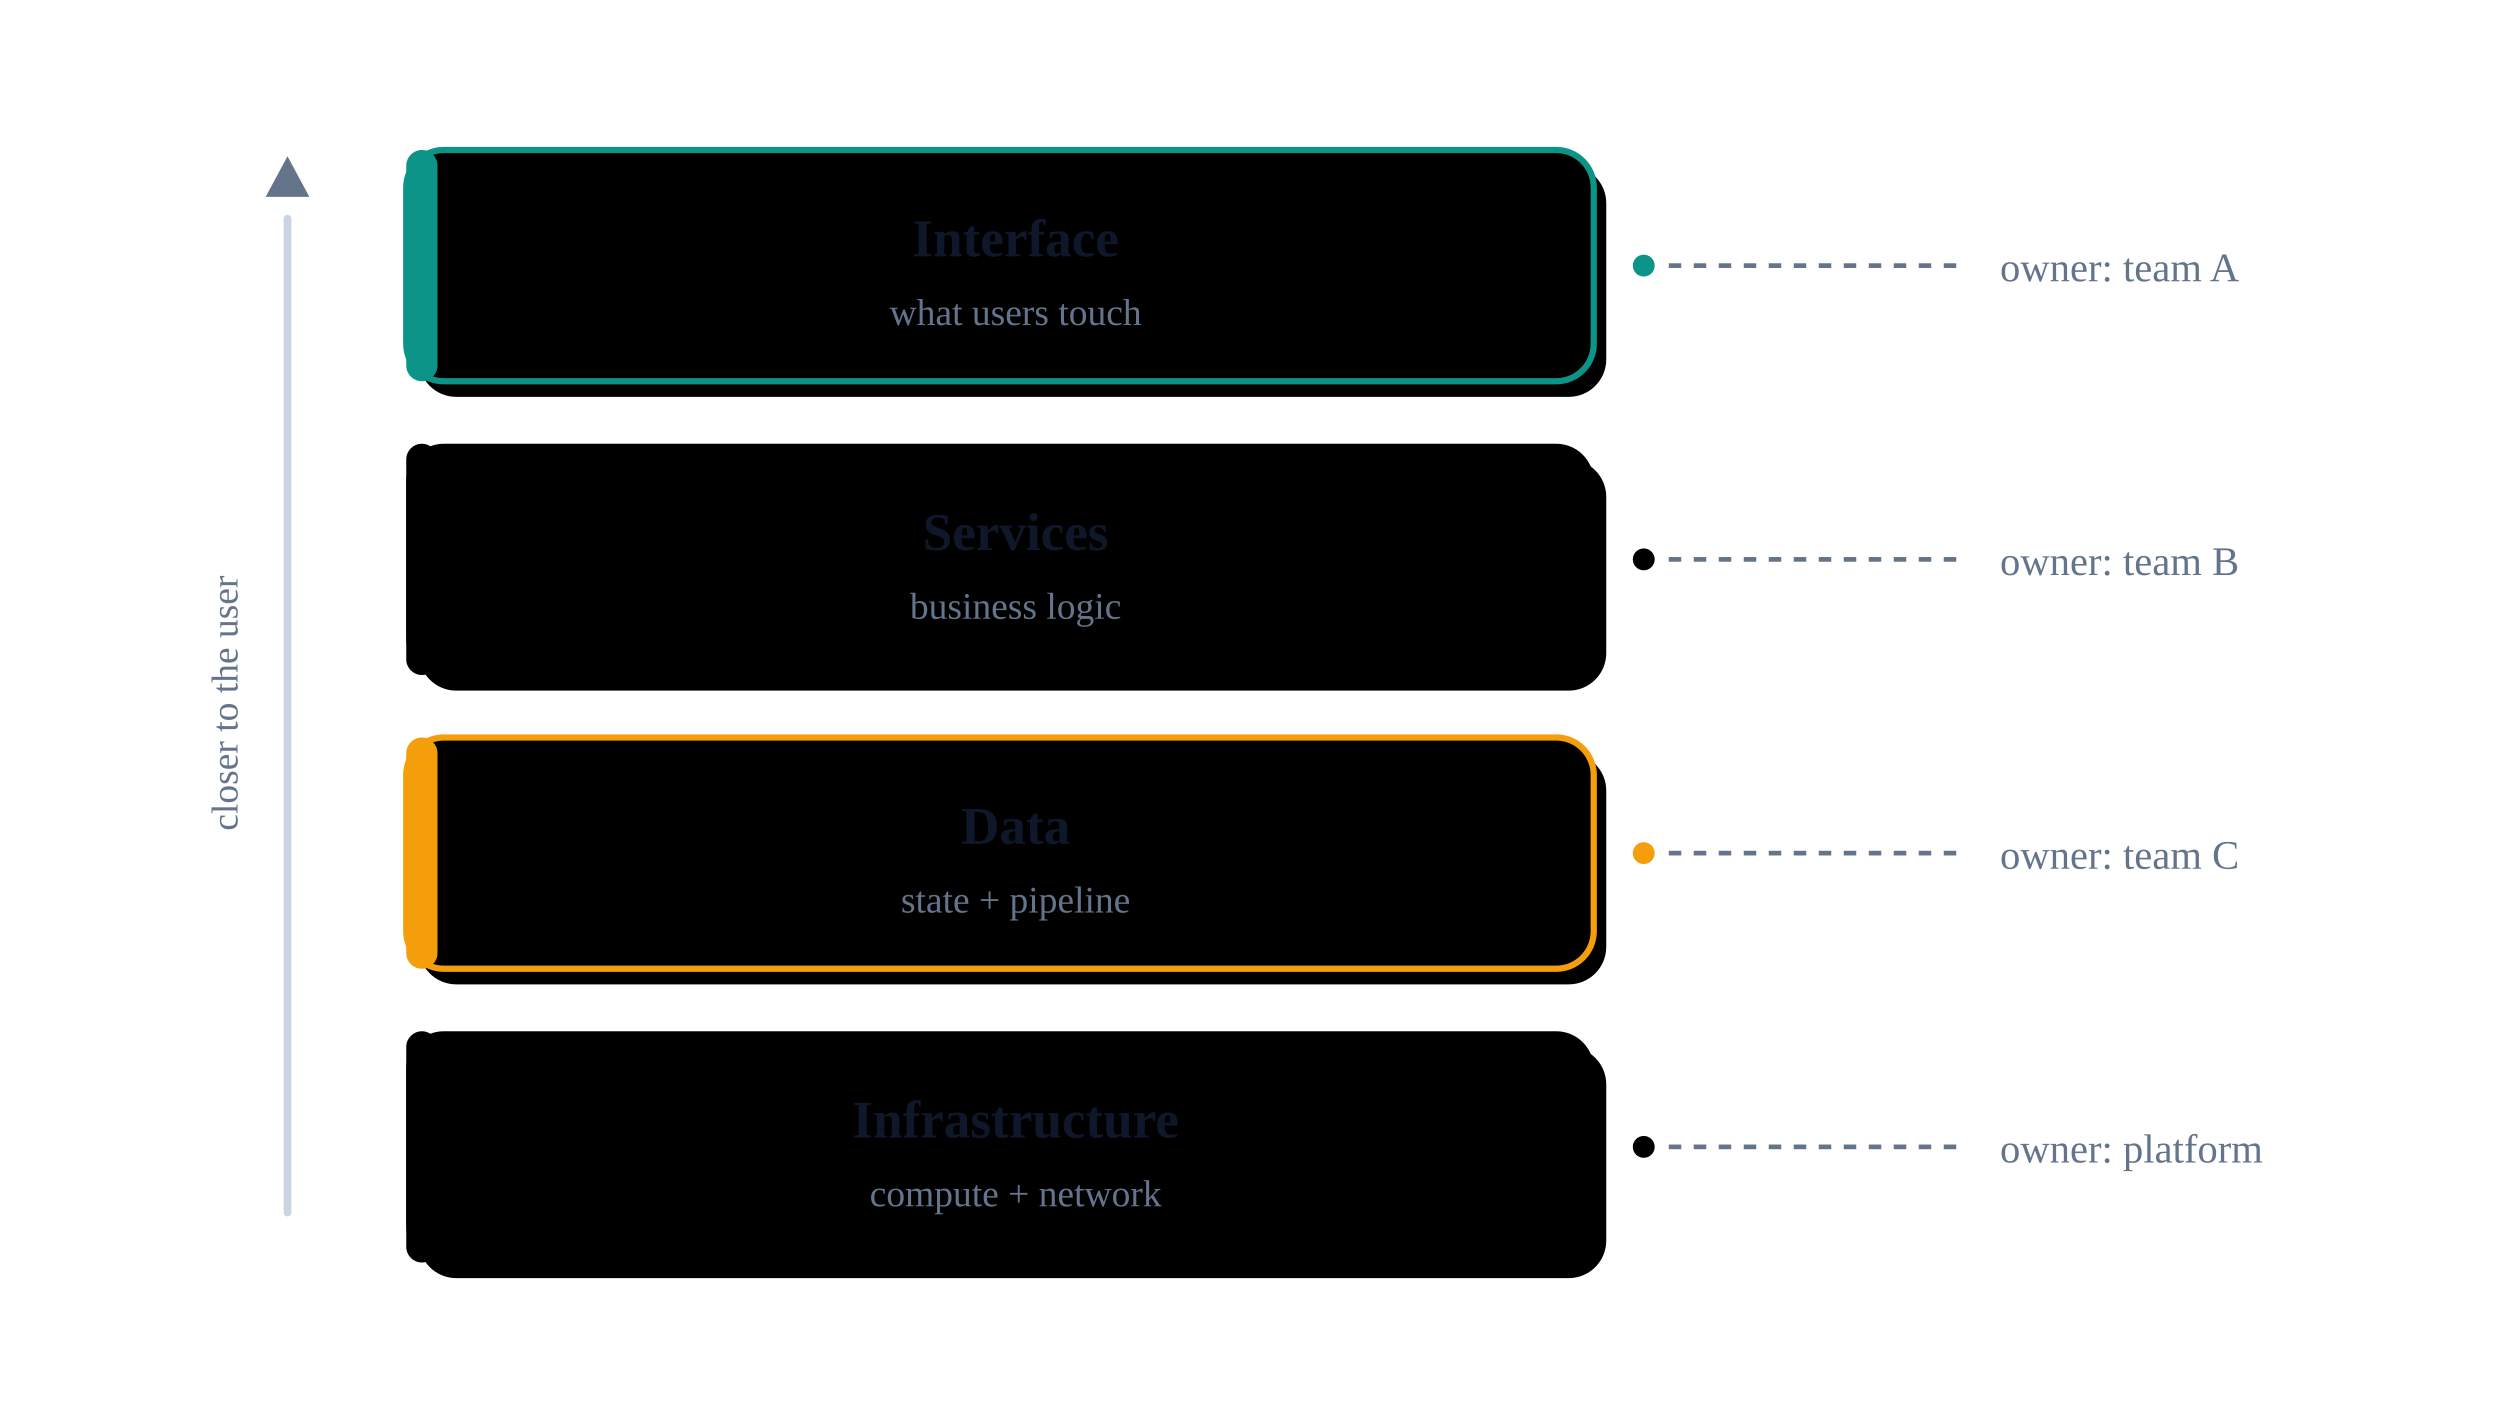
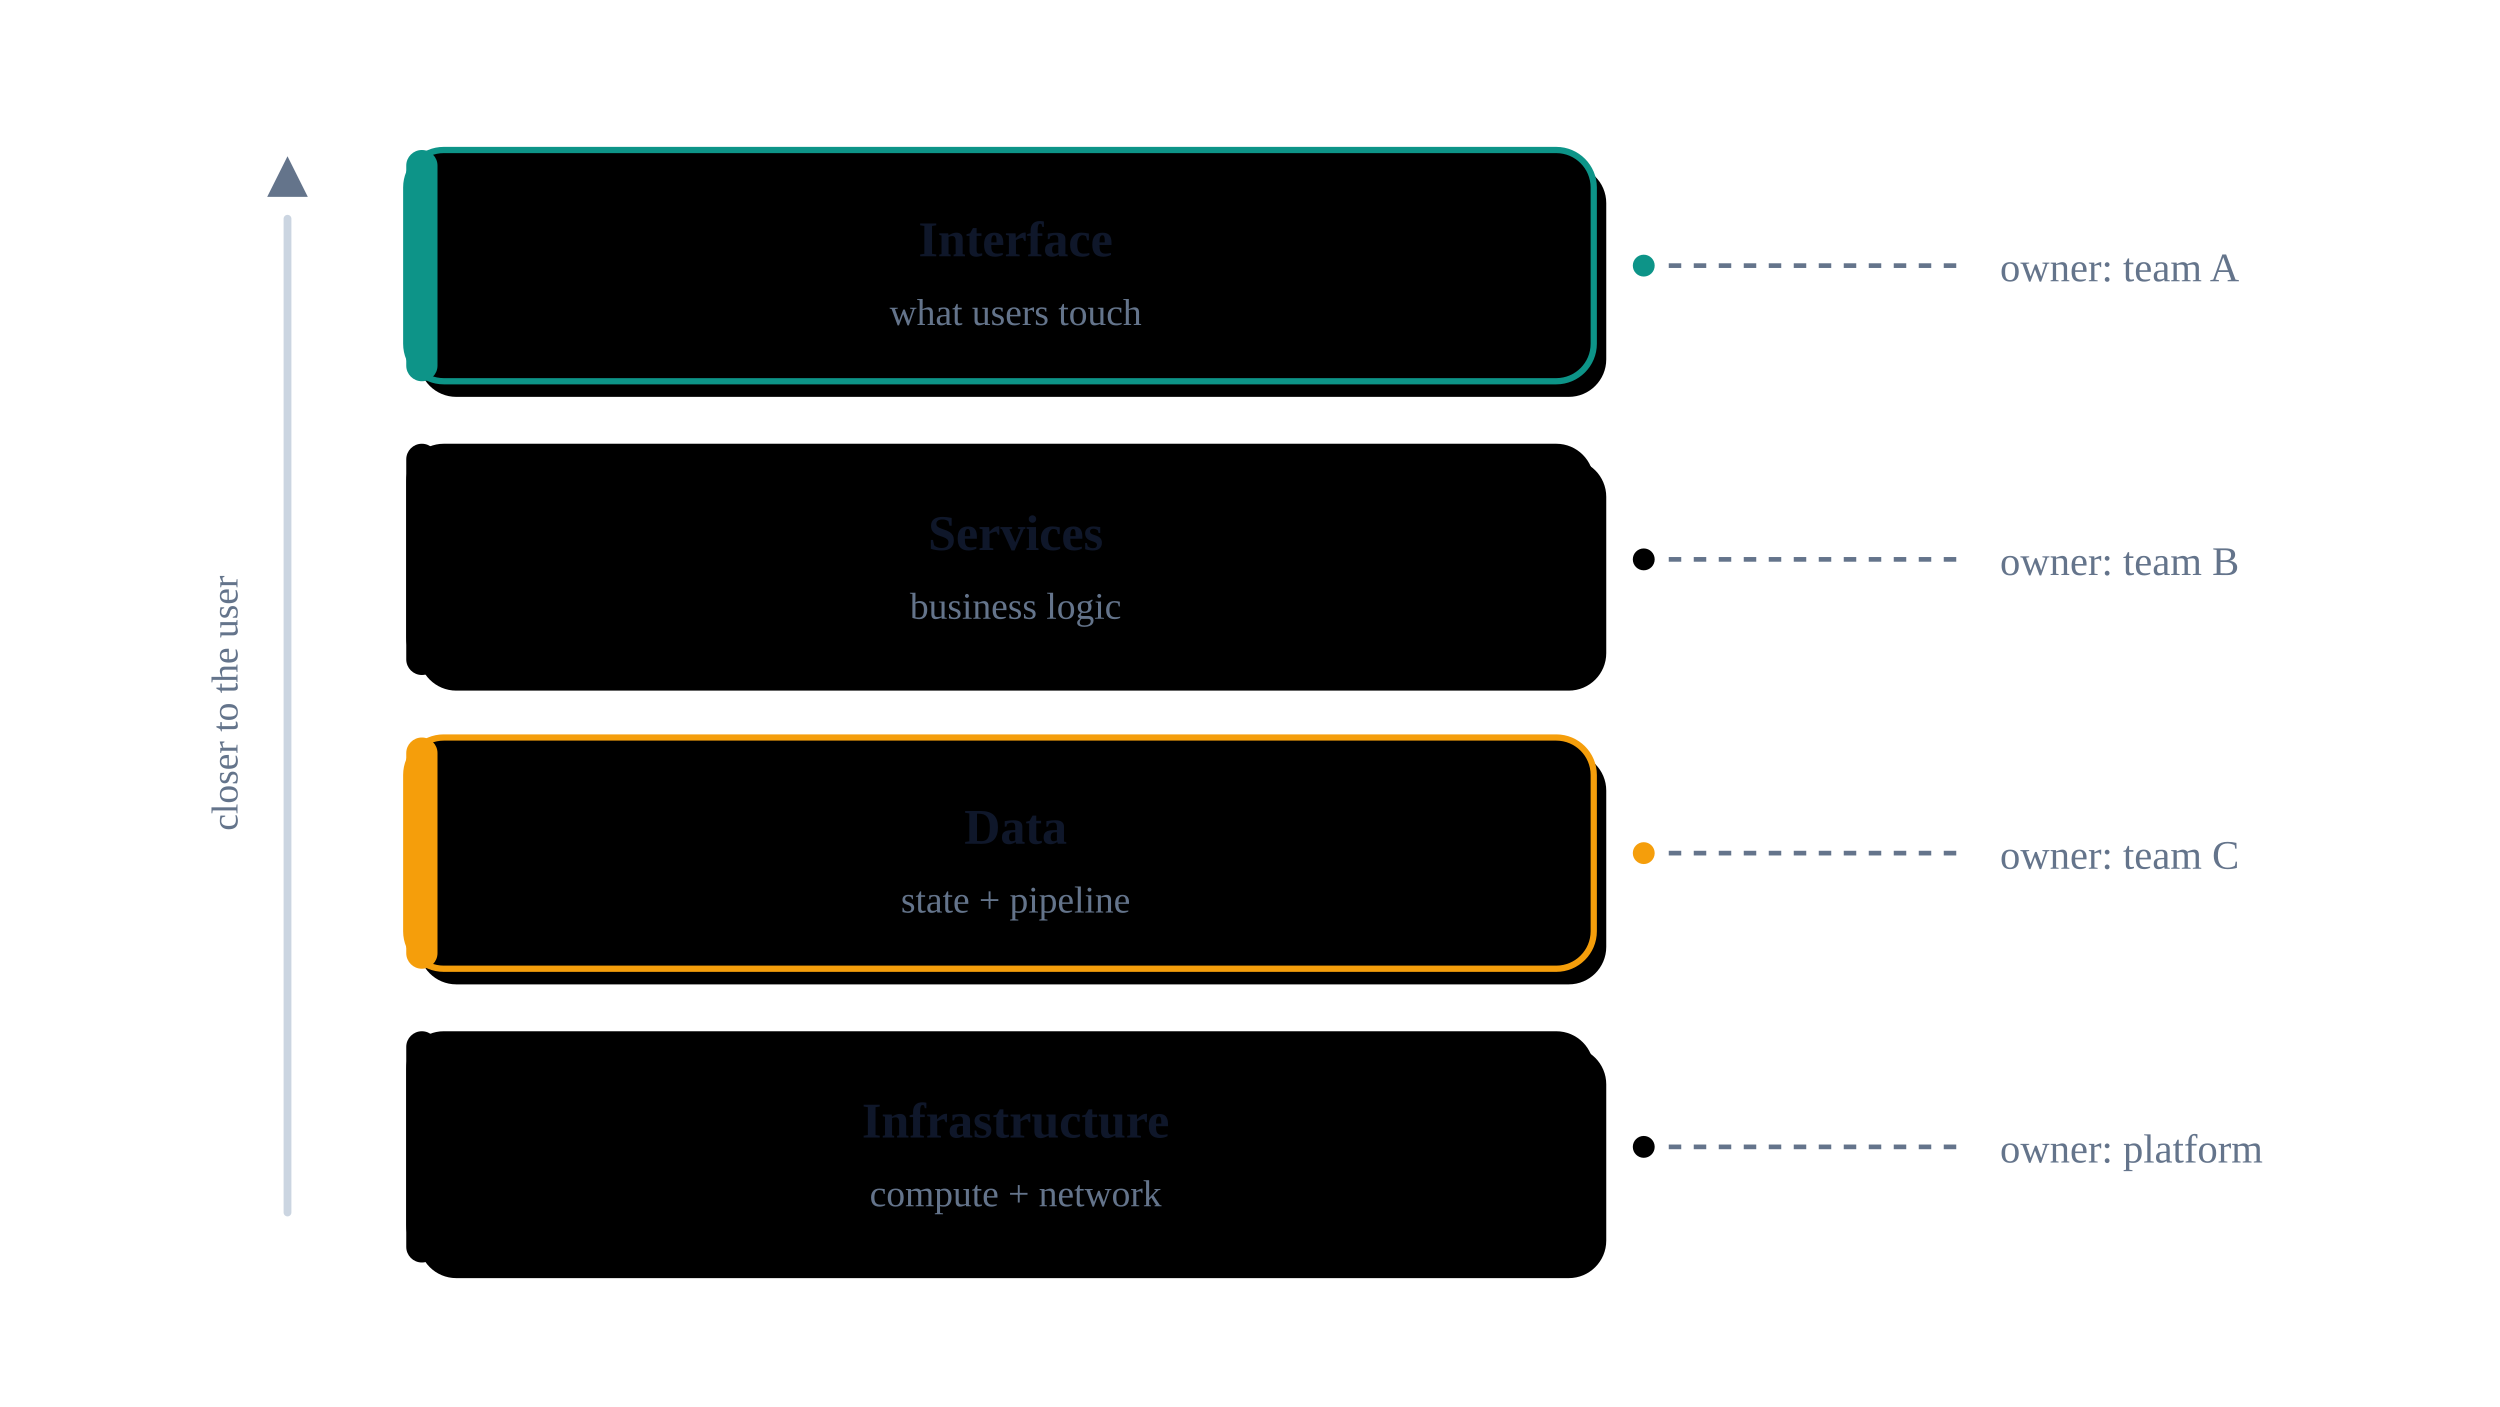
<svg xmlns="http://www.w3.org/2000/svg" viewBox="0 0 800 450" role="img" aria-label="Four-layer stack from Interface down to Infrastructure with an owner caption per layer" style="width:100%;height:auto">
  <line x1="92" y1="388" x2="92" y2="70" style="stroke:var(--border-bright,#cbd5e1);stroke-width:2.5" stroke-linecap="round" />
-   <polygon points="92,50 99,63 85,63" style="fill:var(--text-muted,#64748b)" />
+   <polygon points="92,50 98.5,63 85.5,63" style="fill:var(--text-muted,#64748b)" />
  <text x="0" y="0" transform="translate(76,225) rotate(-90)" text-anchor="middle" style="font-family:var(--font-sans,ui-sans-serif,system-ui);font-size:12px;fill:var(--text-muted,#64748b)">closer to the user</text>
  <g>
    <rect x="130" y="48" width="380" height="74" rx="12" transform="translate(4 5)" style="fill:color-mix(in srgb, var(--teal,#0d9488) 22%, transparent);stroke:color-mix(in srgb, var(--teal,#0d9488) 45%, transparent);stroke-width:1.5" />
    <rect x="130" y="48" width="380" height="74" rx="12" style="fill:color-mix(in srgb, var(--teal,#0d9488) 16%, var(--surface,#ffffff));stroke:var(--teal,#0d9488);stroke-width:2" />
    <rect x="130" y="48" width="10" height="74" rx="5" style="fill:var(--teal,#0d9488)" />
-     <text x="325" y="82" text-anchor="middle" style="font-family:var(--font-head,ui-sans-serif,system-ui);font-size:17px;font-weight:600;fill:var(--text,#0f172a)">Interface</text>
+     <text x="325" y="82" text-anchor="middle" style="font-family:var(--font-head,ui-sans-serif,system-ui);font-size:16px;font-weight:600;fill:var(--text,#0f172a)">Interface</text>
    <text x="325" y="104" text-anchor="middle" style="font-family:var(--font-sans,ui-sans-serif,system-ui);font-size:12px;fill:var(--text-muted,#64748b)">what users touch</text>
    <rect x="130" y="142" width="380" height="74" rx="12" transform="translate(4 5)" style="fill:color-mix(in srgb, var(--deep-blue,#2c4a7c) 22%, transparent);stroke:color-mix(in srgb, var(--deep-blue,#2c4a7c) 45%, transparent);stroke-width:1.5" />
    <rect x="130" y="142" width="380" height="74" rx="12" style="fill:color-mix(in srgb, var(--deep-blue,#2c4a7c) 16%, var(--surface,#ffffff));stroke:color-mix(in srgb, var(--deep-blue,#2c4a7c) 55%, var(--text,#0f172a));stroke-width:2" />
    <rect x="130" y="142" width="10" height="74" rx="5" style="fill:color-mix(in srgb, var(--deep-blue,#2c4a7c) 55%, var(--text,#0f172a))" />
-     <text x="325" y="176" text-anchor="middle" style="font-family:var(--font-head,ui-sans-serif,system-ui);font-size:17px;font-weight:600;fill:var(--text,#0f172a)">Services</text>
+     <text x="325" y="176" text-anchor="middle" style="font-family:var(--font-head,ui-sans-serif,system-ui);font-size:16px;font-weight:600;fill:var(--text,#0f172a)">Services</text>
    <text x="325" y="198" text-anchor="middle" style="font-family:var(--font-sans,ui-sans-serif,system-ui);font-size:12px;fill:var(--text-muted,#64748b)">business logic</text>
    <rect x="130" y="236" width="380" height="74" rx="12" transform="translate(4 5)" style="fill:color-mix(in srgb, var(--amber,#f59e0b) 22%, transparent);stroke:color-mix(in srgb, var(--amber,#f59e0b) 45%, transparent);stroke-width:1.5" />
    <rect x="130" y="236" width="380" height="74" rx="12" style="fill:color-mix(in srgb, var(--amber,#f59e0b) 16%, var(--surface,#ffffff));stroke:var(--amber,#f59e0b);stroke-width:2" />
    <rect x="130" y="236" width="10" height="74" rx="5" style="fill:var(--amber,#f59e0b)" />
-     <text x="325" y="270" text-anchor="middle" style="font-family:var(--font-head,ui-sans-serif,system-ui);font-size:17px;font-weight:600;fill:var(--text,#0f172a)">Data</text>
+     <text x="325" y="270" text-anchor="middle" style="font-family:var(--font-head,ui-sans-serif,system-ui);font-size:16px;font-weight:600;fill:var(--text,#0f172a)">Data</text>
    <text x="325" y="292" text-anchor="middle" style="font-family:var(--font-sans,ui-sans-serif,system-ui);font-size:12px;fill:var(--text-muted,#64748b)">state + pipeline</text>
    <rect x="130" y="330" width="380" height="74" rx="12" transform="translate(4 5)" style="fill:color-mix(in srgb, var(--navy,#1a2744) 22%, transparent);stroke:color-mix(in srgb, var(--navy,#1a2744) 45%, transparent);stroke-width:1.5" />
    <rect x="130" y="330" width="380" height="74" rx="12" style="fill:color-mix(in srgb, var(--navy,#1a2744) 24%, var(--surface,#ffffff));stroke:color-mix(in srgb, var(--navy,#1a2744) 55%, var(--text,#0f172a));stroke-width:2" />
    <rect x="130" y="330" width="10" height="74" rx="5" style="fill:color-mix(in srgb, var(--navy,#1a2744) 55%, var(--text,#0f172a))" />
-     <text x="325" y="364" text-anchor="middle" style="font-family:var(--font-head,ui-sans-serif,system-ui);font-size:17px;font-weight:600;fill:var(--text,#0f172a)">Infrastructure</text>
+     <text x="325" y="364" text-anchor="middle" style="font-family:var(--font-head,ui-sans-serif,system-ui);font-size:16px;font-weight:600;fill:var(--text,#0f172a)">Infrastructure</text>
    <text x="325" y="386" text-anchor="middle" style="font-family:var(--font-sans,ui-sans-serif,system-ui);font-size:12px;fill:var(--text-muted,#64748b)">compute + network</text>
  </g>
  <circle cx="526" cy="85" r="3.5" style="fill:var(--teal,#0d9488)" />
  <line x1="534" y1="85" x2="630" y2="85" style="stroke:var(--text-muted,#64748b);stroke-width:1.5" stroke-dasharray="4 4" />
  <text x="640" y="90" style="font-family:var(--font-sans,ui-sans-serif,system-ui);font-size:13px;fill:var(--text-muted,#64748b)">owner: team A</text>
  <circle cx="526" cy="179" r="3.5" style="fill:color-mix(in srgb, var(--deep-blue,#2c4a7c) 55%, var(--text,#0f172a))" />
  <line x1="534" y1="179" x2="630" y2="179" style="stroke:var(--text-muted,#64748b);stroke-width:1.5" stroke-dasharray="4 4" />
  <text x="640" y="184" style="font-family:var(--font-sans,ui-sans-serif,system-ui);font-size:13px;fill:var(--text-muted,#64748b)">owner: team B</text>
  <circle cx="526" cy="273" r="3.5" style="fill:var(--amber,#f59e0b)" />
  <line x1="534" y1="273" x2="630" y2="273" style="stroke:var(--text-muted,#64748b);stroke-width:1.5" stroke-dasharray="4 4" />
  <text x="640" y="278" style="font-family:var(--font-sans,ui-sans-serif,system-ui);font-size:13px;fill:var(--text-muted,#64748b)">owner: team C</text>
  <circle cx="526" cy="367" r="3.5" style="fill:color-mix(in srgb, var(--navy,#1a2744) 55%, var(--text,#0f172a))" />
  <line x1="534" y1="367" x2="630" y2="367" style="stroke:var(--text-muted,#64748b);stroke-width:1.5" stroke-dasharray="4 4" />
  <text x="640" y="372" style="font-family:var(--font-sans,ui-sans-serif,system-ui);font-size:13px;fill:var(--text-muted,#64748b)">owner: platform</text>
</svg>
